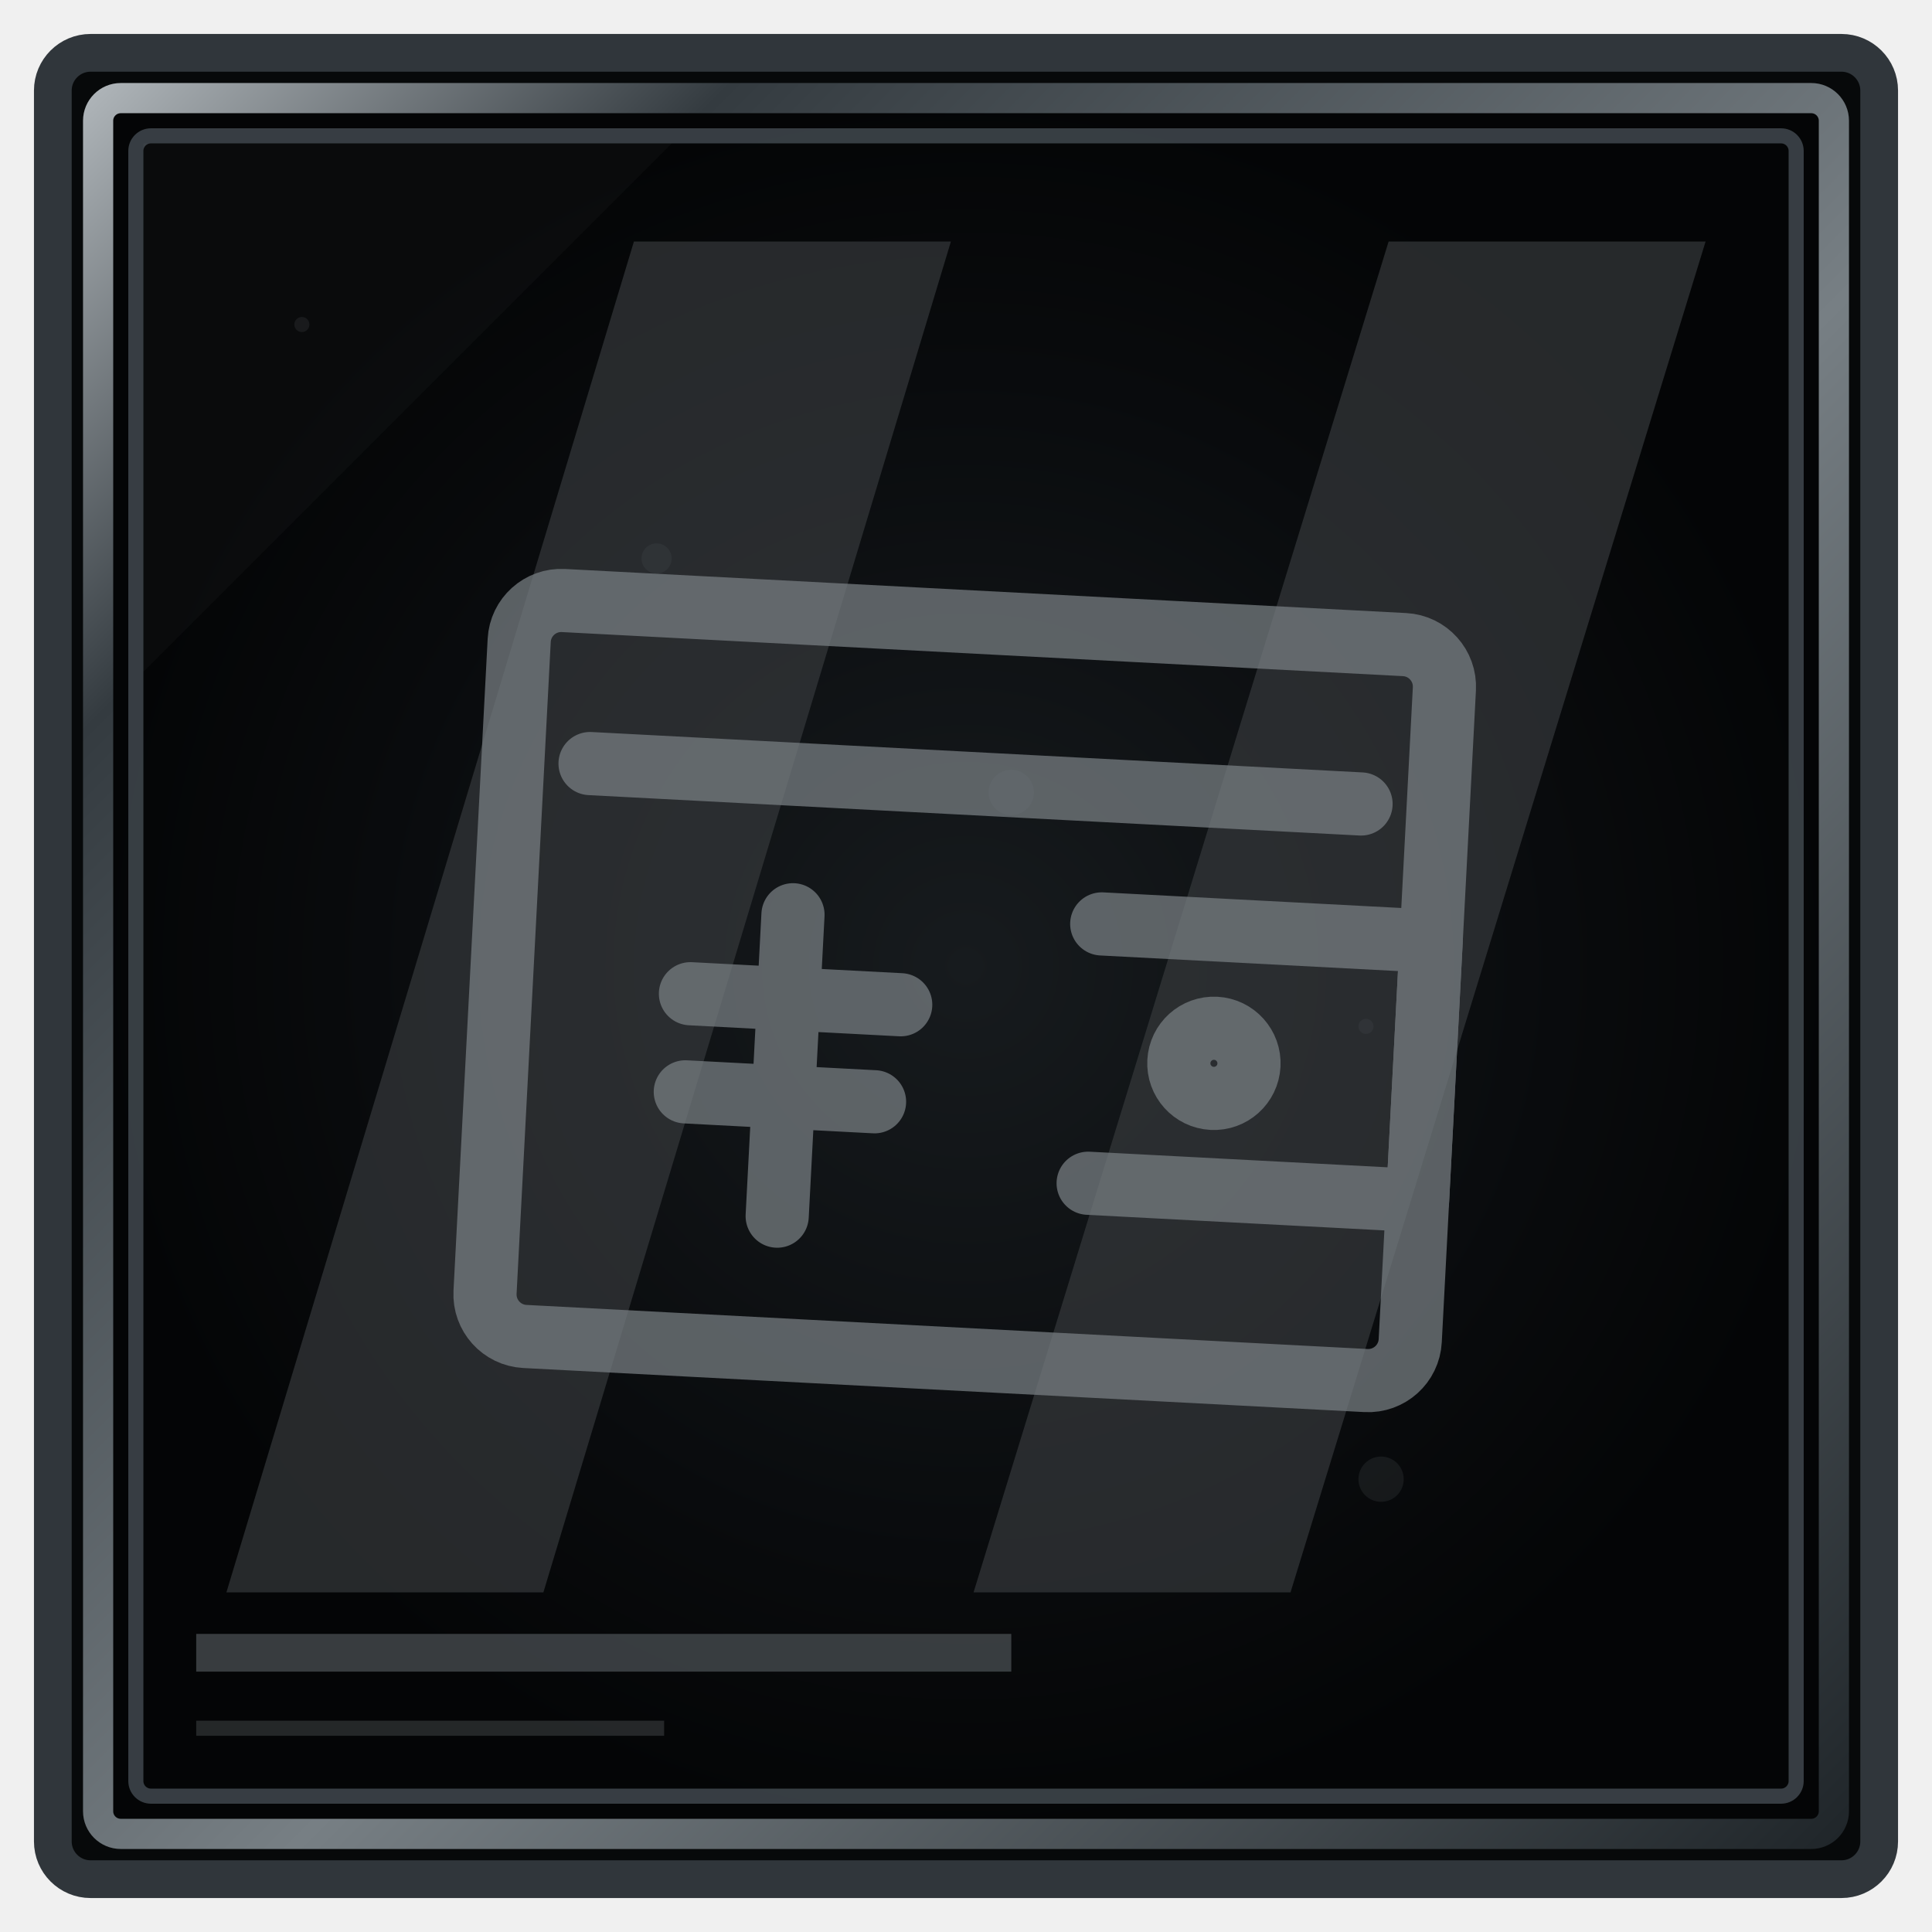
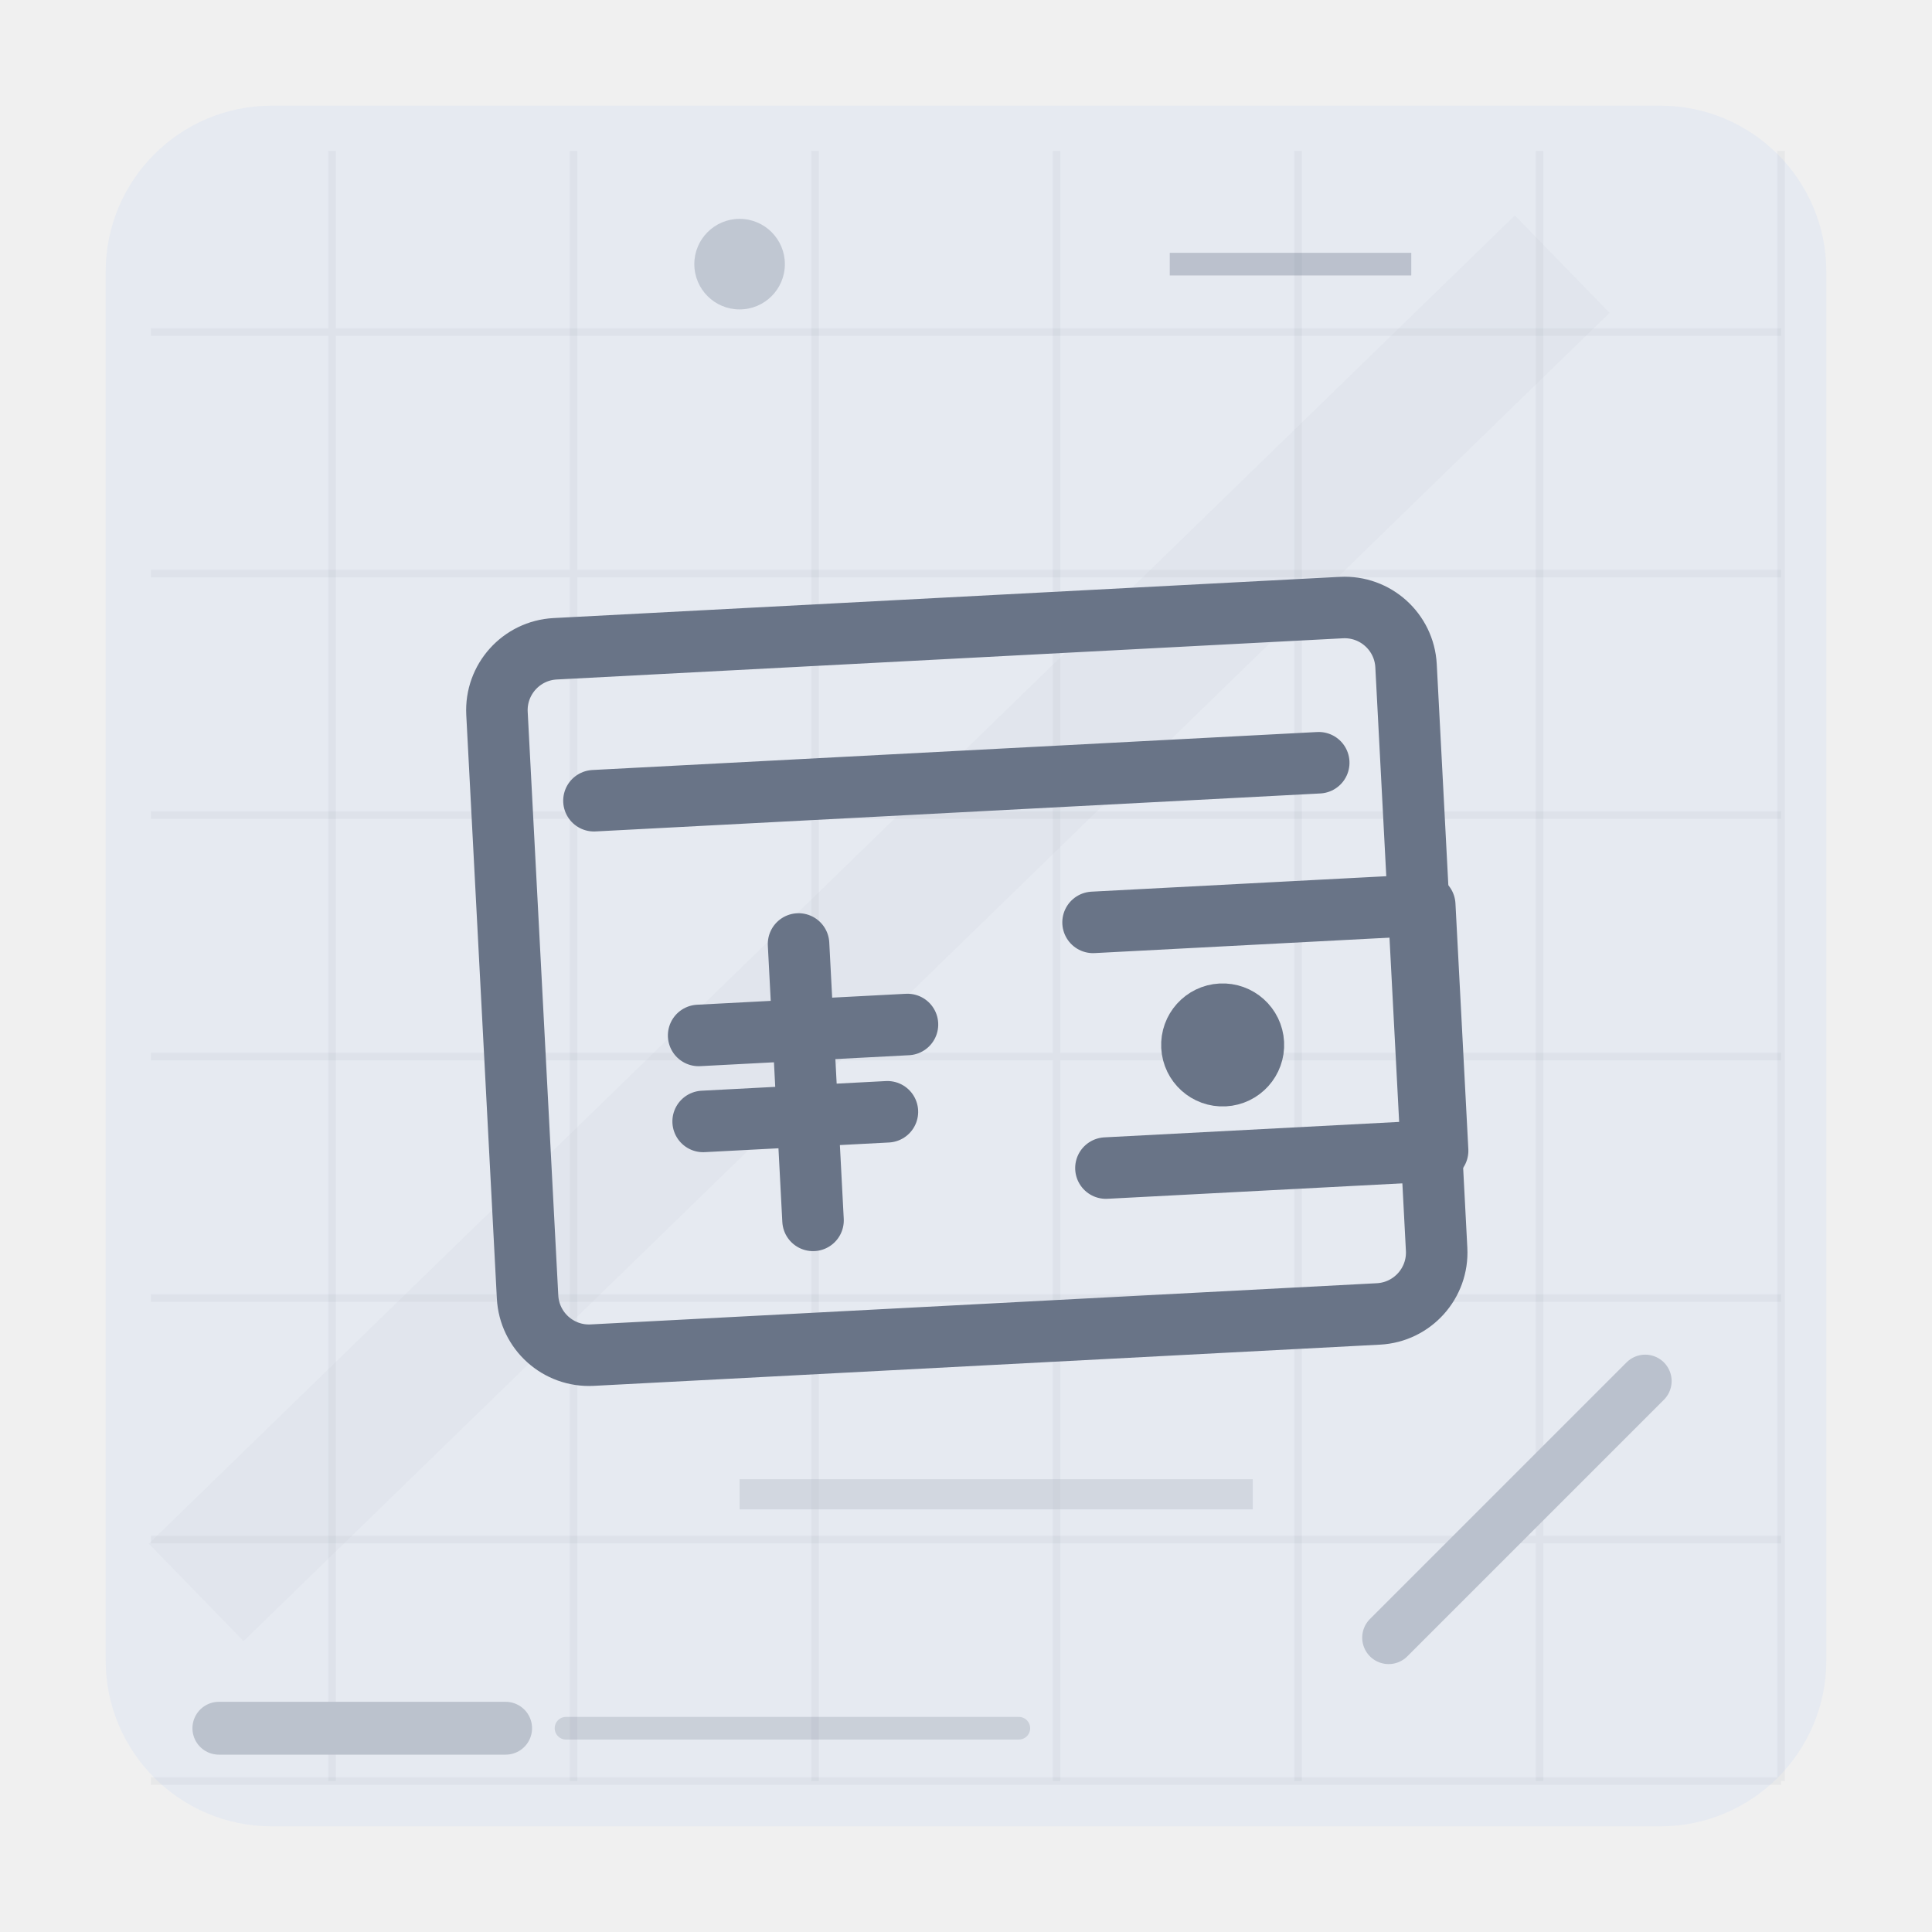
<svg xmlns="http://www.w3.org/2000/svg" width="256" height="256" viewBox="0 0 256 256">
-   <defs>
-     <filter id="gold38" x="-45%" y="-45%" width="190%" height="190%">
-       <feGaussianBlur stdDeviation="6" result="b" />
-       <feColorMatrix in="b" type="matrix" values="1 0 0 0 .77  0 1 0 0 .48  0 0 1 0 .10  0 0 0 0 0" />
-     </filter>
-     <linearGradient id="steel38" x1="0" y1="0" x2="1" y2="1">
-       <stop stop-color="#aeb4b8" />
-       <stop offset=".18" stop-color="#343b40" />
-       <stop offset=".56" stop-color="#777f84" />
-       <stop offset="1" stop-color="#20262a" />
-     </linearGradient>
-     <radialGradient id="v38">
-       <stop stop-color="#171b1e" />
-       <stop offset=".68" stop-color="#090b0d" />
-       <stop offset="1" stop-color="#040506" />
-     </radialGradient>
-   </defs>
-   <rect x="8" y="8" width="240" height="240" rx="5" fill="none" stroke="#30363b" stroke-width="6" filter="url(#gold38)" opacity="0" />
-   <rect x="7" y="7" width="242" height="242" rx="5" fill="#07090a" stroke="#30363b" stroke-width="5" />
-   <rect x="13" y="13" width="230" height="230" rx="3" fill="url(#v38)" stroke="url(#steel38)" stroke-width="4" />
-   <rect x="18" y="18" width="220" height="220" rx="2" fill="none" stroke="#485057" stroke-width="2" opacity=".75" />
-   <path d="M19 19h70L19 89Z" fill="#ffffff" opacity=".025" />
-   <path d="M30 211 84 32h42L72 211Zm99 0L184 32h42l-55 179Z" fill="#35393c" opacity=".69" />
-   <circle cx="183" cy="196" r="3" fill="#454b50" opacity=".24" />
-   <circle cx="40" cy="43" r="1" fill="#454b50" opacity=".24" />
-   <circle cx="87" cy="74" r="2" fill="#454b50" opacity=".24" />
-   <circle cx="134" cy="105" r="3" fill="#454b50" opacity=".24" />
-   <circle cx="181" cy="136" r="1" fill="#454b50" opacity=".24" />
-   <g transform="translate(8.96 8.96) scale(0.930) rotate(3 128 128)" fill="none" stroke="#777d82" stroke-width="9" stroke-linecap="round" stroke-linejoin="round" opacity=".74">
-     <rect x="62" y="79" width="132" height="105" rx="6" />
-     <path d="M73 102h110M103 122v43m-14-31h30m-30 14h27" />
-     <path d="M147 121h47v37h-47" />
-     <circle cx="164" cy="140" r="5" />
+   <rect x="14" y="14" width="228" height="228" rx="22" fill="#E6EAF1" />
+   <path d="M44 20v216M20 44h216" stroke="#677286" stroke-width="1" opacity=".07" />
+   <path d="M76 20v216M20 76h216" stroke="#677286" stroke-width="1" opacity=".07" />
+   <path d="M108 20v216M20 108h216" stroke="#677286" stroke-width="1" opacity=".07" />
+   <path d="M140 20v216M20 140h216" stroke="#677286" stroke-width="1" opacity=".07" />
+   <path d="M172 20v216M20 172h216" stroke="#677286" stroke-width="1" opacity=".07" />
+   <path d="M204 20v216M20 204h216" stroke="#677286" stroke-width="1" opacity=".07" />
+   <path d="M236 20v216M20 236h216" stroke="#677286" stroke-width="1" opacity=".07" />
+   <path d="M26 211 207 35" stroke="#BAC1CD" stroke-width="18" opacity=".12" />
+   <circle cx="98" cy="35" r="6" fill="#BAC1CD" opacity=".85" />
+   <path d="M155 35h32" stroke="#677286" stroke-width="3" opacity=".34" />
+   <path d="M98 198h68" stroke="#BAC1CD" stroke-width="4" opacity=".45" />
+   <g transform="translate(23.68 23.68) scale(0.815) rotate(-3 128 128)" fill="none" stroke="#697487" stroke-width="10" stroke-linecap="round" stroke-linejoin="round">
+     <rect x="54" y="73" width="148" height="115" rx="10" />
+     <path d="M69 98h118M101 123v45m-17-31h34m-34 14h30" />
+     <path d="M149 122h54v40h-54" />
+     <circle cx="169" cy="143" r="5" />
  </g>
-   <path d="M26 219h108" stroke="#454a4e" stroke-width="5" opacity=".8" />
-   <path d="M26 229h62" stroke="#777d82" stroke-width="2" opacity=".28" />
+   <path d="M184 217 218 183" stroke="#BAC1CD" stroke-width="7" stroke-linecap="round" />
+   <path d="M29 229h38" stroke="#BBC2CD" stroke-width="7" stroke-linecap="round" />
+   <path d="M75 229h60" stroke="#677286" stroke-width="3" opacity=".22" stroke-linecap="round" />
</svg>
